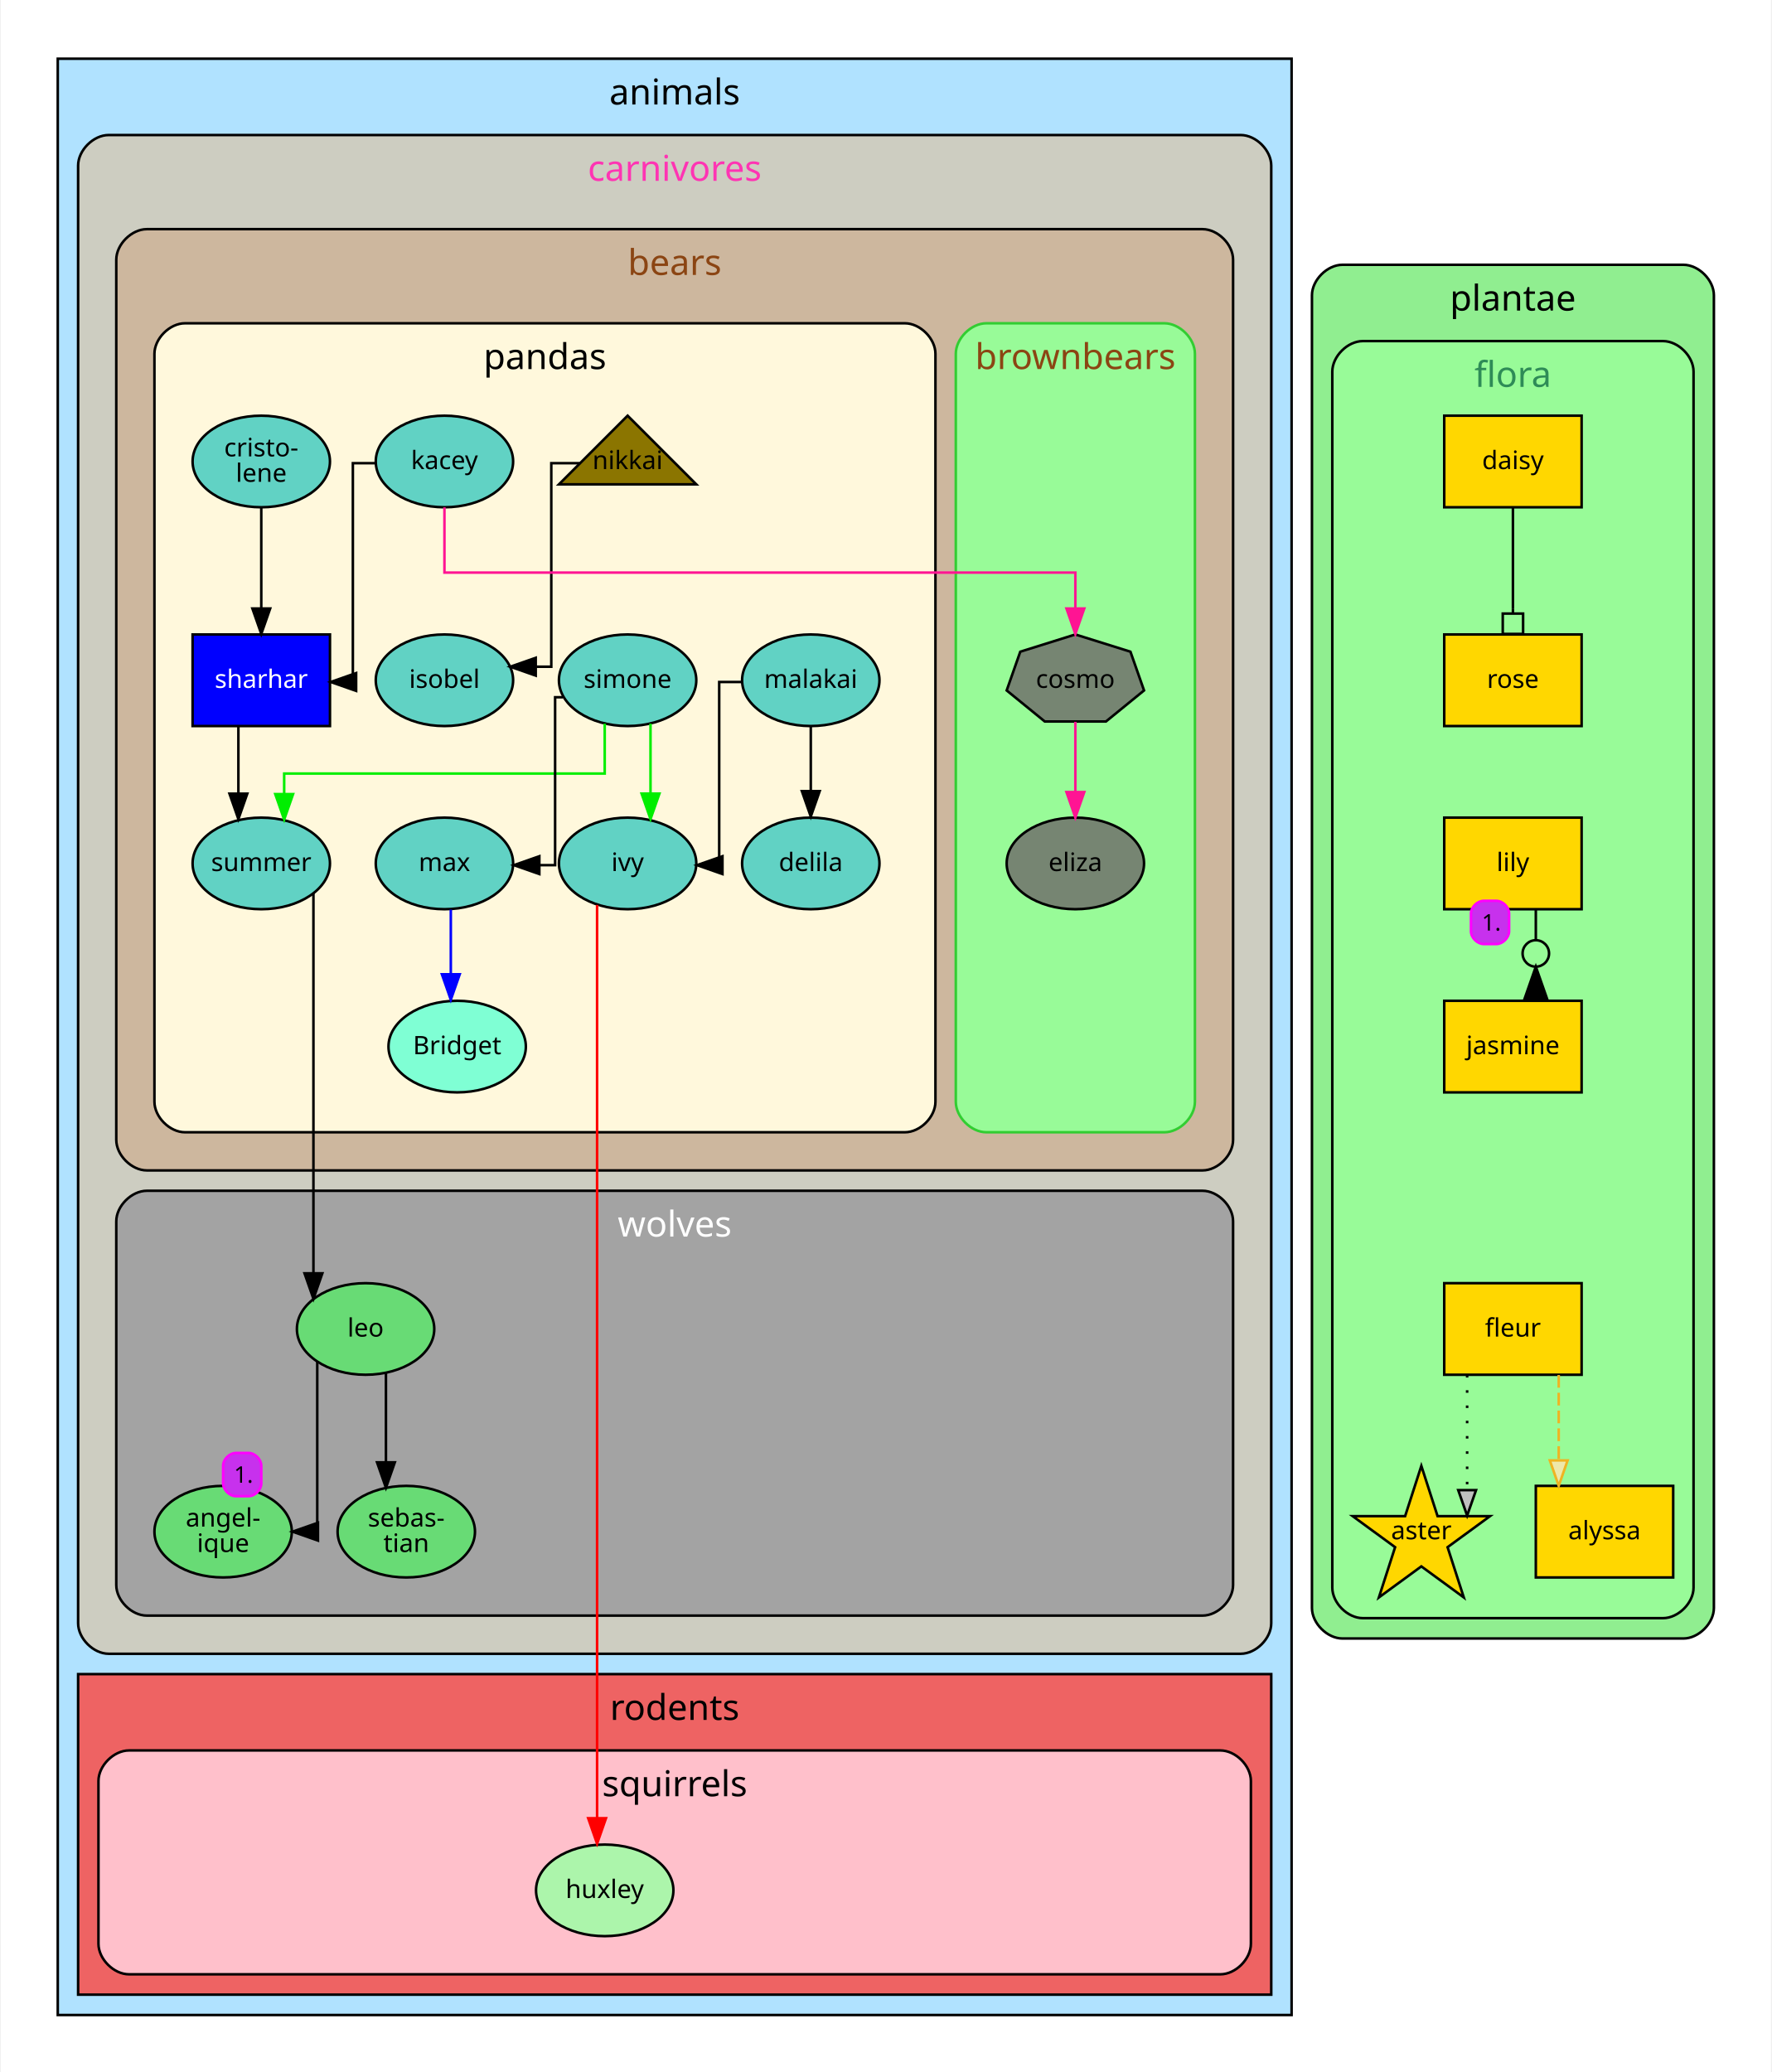
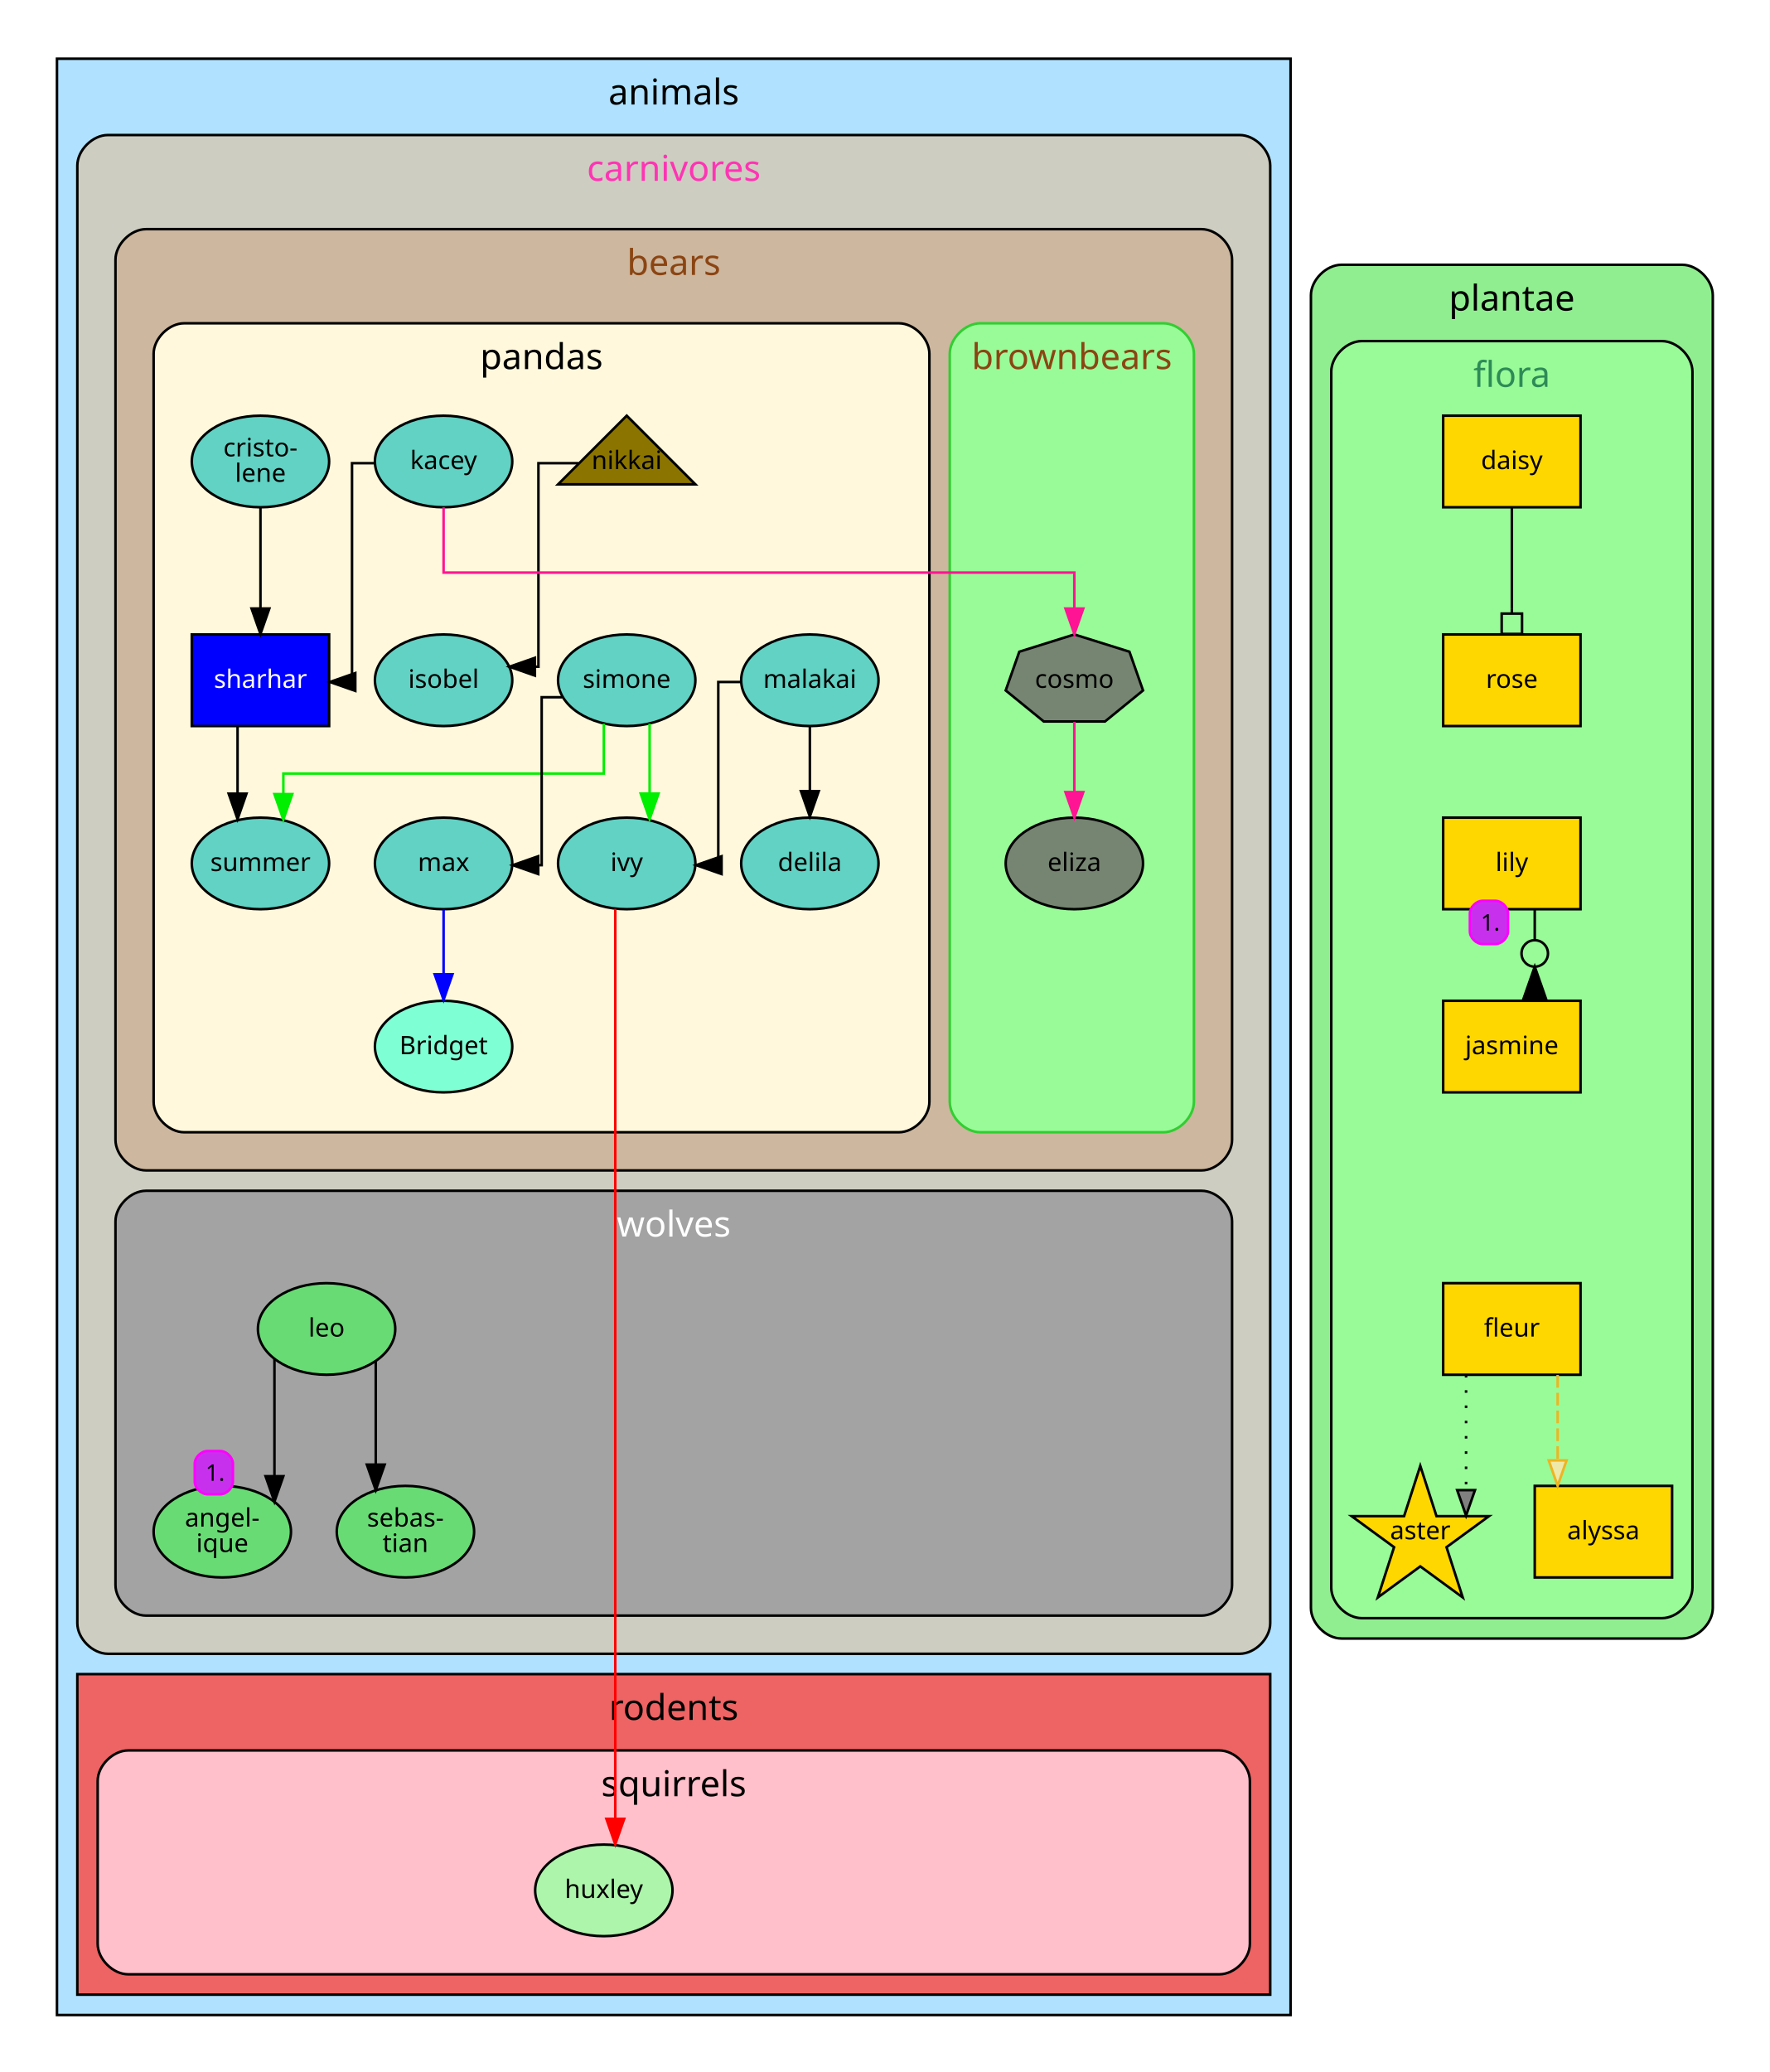
- <svg xmlns="http://www.w3.org/2000/svg" xmlns:xlink="http://www.w3.org/1999/xlink" width="696pt" height="814pt" viewBox="0.00 0.00 695.80 814.48">
-   <g id="graph0" class="graph" transform="scale(1 1) rotate(0) translate(14.4 800.0785)">
-     <polygon fill="#ffffff" stroke="transparent" points="-14.4,14.4 -14.4,-800.078 681.4,-800.078 681.4,14.4 -14.4,14.4" />
+ <svg xmlns="http://www.w3.org/2000/svg" xmlns:xlink="http://www.w3.org/1999/xlink" width="695.8pt" height="814.48pt" viewBox="0.00 0.00 695.8 814.48">
+   <g id="graph0" class="graph" transform="scale(1 1) rotate(0) translate(14.4 800.08)">
+     <polygon fill="white" stroke="transparent" points="-14.4,14.4 -14.4,-800.08 681.4,-800.08 681.4,14.4 -14.4,14.4" />
    <g id="clust1" class="cluster">
-       <polygon fill="#b0e2ff" stroke="#000000" points="8,-777 8,-8 493,-8 493,-777 8,-777" />
-       <text text-anchor="middle" x="250.5" y="-759" font-family="sans-serif" font-size="14.00" fill="#000000">animals</text>
+       <polygon fill="#b0e2ff" stroke="black" points="8,-777 8,-8 493,-8 493,-777 8,-777" />
+       <text text-anchor="middle" x="250.5" y="-759" font-family="sans-serif" font-size="14.00">animals</text>
    </g>
    <g id="clust2" class="cluster">
-       <path fill="#cdcdc1" stroke="#000000" d="M 28,-150 l 445,0 c 6 0 12 -6 12 -12 l 0,-573 c 0 -6 -6 -12 -12 -12 l -445,0 c -6 0 -12 6 -12 12 l 0,573 c 0 6 6 12 12 12" />
+       <path fill="#cdcdc1" stroke="black" d="M 28.0,-150 l 445.0,0 c 6.0 0 12.0 -6.0 12.0 -12.0 l 0,-573.0 c 0 -6.0 -6.0 -12.0 -12.0 -12.0 l -445.0,0 c -6.0 0 -12.0 6.0 -12.0 12.0 l 0,573.0 c 0 6.0 6.0 12.0 12.0 12.0" />
      <text text-anchor="middle" x="250.5" y="-729" font-family="sans-serif" font-size="14.00" fill="#ff34b3">carnivores</text>
    </g>
    <g id="clust3" class="cluster">
-       <path fill="#cdb79e" stroke="#000000" d="M 43,-340 l 415,0 c 6 0 12 -6 12 -12 l 0,-346 c 0 -6 -6 -12 -12 -12 l -415,0 c -6 0 -12 6 -12 12 l 0,346 c 0 6 6 12 12 12" />
+       <path fill="#cdb79e" stroke="black" d="M 43.0,-340 l 415.0,0 c 6.0 0 12.0 -6.0 12.0 -12.0 l 0,-346.0 c 0 -6.0 -6.0 -12.0 -12.0 -12.0 l -415.0,0 c -6.0 0 -12.0 6.0 -12.0 12.0 l 0,346.0 c 0 6.0 6.0 12.0 12.0 12.0" />
      <text text-anchor="middle" x="250.5" y="-692" font-family="sans-serif" font-size="14.00" fill="#8b4513">bears</text>
    </g>
    <g id="clust4" class="cluster">
-       <path fill="#fff8dc" stroke="#000000" d="M 58,-355 l 283,0 c 6 0 12 -6 12 -12 l 0,-294 c 0 -6 -6 -12 -12 -12 l -283,0 c -6 0 -12 6 -12 12 l 0,294 c 0 6 6 12 12 12" />
-       <text text-anchor="middle" x="199.5" y="-655" font-family="sans-serif" font-size="14.00" fill="#000000">pandas</text>
+       <path fill="#fff8dc" stroke="black" d="M 58.0,-355 l 281.0,0 c 6.0 0 12.0 -6.0 12.0 -12.0 l 0,-294.0 c 0 -6.0 -6.0 -12.0 -12.0 -12.0 l -281.0,0 c -6.0 0 -12.0 6.0 -12.0 12.0 l 0,294.0 c 0 6.0 6.0 12.0 12.0 12.0" />
+       <text text-anchor="middle" x="198.5" y="-655" font-family="sans-serif" font-size="14.00">pandas</text>
    </g>
    <g id="clust5" class="cluster">
-       <path fill="#98fb98" stroke="#32cd32" d="M 373,-355 l 70,0 c 6 0 12 -6 12 -12 l 0,-294 c 0 -6 -6 -12 -12 -12 l -70,0 c -6 0 -12 6 -12 12 l 0,294 c 0 6 6 12 12 12" />
-       <text text-anchor="middle" x="408" y="-655" font-family="sans-serif" font-size="14.00" fill="#8b4513">brownbears</text>
+       <path fill="palegreen" stroke="limegreen" d="M 371.0,-355 l 72.0,0 c 6.0 0 12.0 -6.0 12.0 -12.0 l 0,-294.0 c 0 -6.0 -6.0 -12.0 -12.0 -12.0 l -72.0,0 c -6.0 0 -12.0 6.0 -12.0 12.0 l 0,294.0 c 0 6.0 6.0 12.0 12.0 12.0" />
+       <text text-anchor="middle" x="407" y="-655" font-family="sans-serif" font-size="14.00" fill="#8b4513">brownbears</text>
    </g>
    <g id="clust6" class="cluster">
-       <path fill="#a3a3a3" stroke="#000000" d="M 43,-165 l 415,0 c 6 0 12 -6 12 -12 l 0,-143 c 0 -6 -6 -12 -12 -12 l -415,0 c -6 0 -12 6 -12 12 l 0,143 c 0 6 6 12 12 12" />
-       <text text-anchor="middle" x="250.5" y="-314" font-family="sans-serif" font-size="14.00" fill="#ffffff">wolves</text>
+       <path fill="#a3a3a3" stroke="black" d="M 43.0,-165 l 415.0,0 c 6.0 0 12.0 -6.0 12.0 -12.0 l 0,-143.0 c 0 -6.0 -6.0 -12.0 -12.0 -12.0 l -415.0,0 c -6.0 0 -12.0 6.0 -12.0 12.0 l 0,143.0 c 0 6.0 6.0 12.0 12.0 12.0" />
+       <text text-anchor="middle" x="250.5" y="-314" font-family="sans-serif" font-size="14.00" fill="white">wolves</text>
    </g>
    <g id="clust7" class="cluster">
-       <polygon fill="#ee6363" stroke="#000000" points="16,-142 16,-16 485,-16 485,-142 16,-142" />
-       <text text-anchor="middle" x="250.5" y="-124" font-family="sans-serif" font-size="14.00" fill="#000000">rodents</text>
+       <polygon fill="#ee6363" stroke="black" points="16,-142 16,-16 485,-16 485,-142 16,-142" />
+       <text text-anchor="middle" x="250.5" y="-124" font-family="sans-serif" font-size="14.00">rodents</text>
    </g>
    <g id="clust8" class="cluster">
-       <path fill="#ffc0cb" stroke="#000000" d="M 36,-24 l 429,0 c 6 0 12 -6 12 -12 l 0,-64 c 0 -6 -6 -12 -12 -12 l -429,0 c -6 0 -12 6 -12 12 l 0,64 c 0 6 6 12 12 12" />
-       <text text-anchor="middle" x="250.5" y="-94" font-family="sans-serif" font-size="14.00" fill="#000000">squirrels</text>
+       <path fill="pink" stroke="black" d="M 36.0,-24 l 429.0,0 c 6.0 0 12.0 -6.0 12.0 -12.0 l 0,-64.0 c 0 -6.0 -6.0 -12.0 -12.0 -12.0 l -429.0,0 c -6.0 0 -12.0 6.0 -12.0 12.0 l 0,64.0 c 0 6.0 6.0 12.0 12.0 12.0" />
+       <text text-anchor="middle" x="250.5" y="-94" font-family="sans-serif" font-size="14.00">squirrels</text>
    </g>
    <g id="clust9" class="cluster">
-       <path fill="#90ee90" stroke="#000000" d="M 513,-156 l 134,0 c 6 0 12 -6 12 -12 l 0,-516 c 0 -6 -6 -12 -12 -12 l -134,0 c -6 0 -12 6 -12 12 l 0,516 c 0 6 6 12 12 12" />
-       <text text-anchor="middle" x="580" y="-678" font-family="sans-serif" font-size="14.00" fill="#000000">plantae</text>
+       <path fill="#90ee90" stroke="black" d="M 513.0,-156 l 134.0,0 c 6.0 0 12.0 -6.0 12.0 -12.0 l 0,-516.0 c 0 -6.0 -6.0 -12.0 -12.0 -12.0 l -134.0,0 c -6.0 0 -12.0 6.0 -12.0 12.0 l 0,516.0 c 0 6.0 6.0 12.0 12.0 12.0" />
+       <text text-anchor="middle" x="580" y="-678" font-family="sans-serif" font-size="14.00">plantae</text>
    </g>
    <g id="clust10" class="cluster">
-       <path fill="#98fb98" stroke="#000000" d="M 521,-164 l 118,0 c 6 0 12 -6 12 -12 l 0,-478 c 0 -6 -6 -12 -12 -12 l -118,0 c -6 0 -12 6 -12 12 l 0,478 c 0 6 6 12 12 12" />
-       <text text-anchor="middle" x="580" y="-648" font-family="sans-serif" font-size="14.00" fill="#2e8b57">flora</text>
+       <path fill="palegreen" stroke="black" d="M 521.0,-164 l 118.0,0 c 6.0 0 12.0 -6.0 12.0 -12.0 l 0,-478.0 c 0 -6.0 -6.0 -12.0 -12.0 -12.0 l -118.0,0 c -6.0 0 -12.0 6.0 -12.0 12.0 l 0,478.0 c 0 6.0 6.0 12.0 12.0 12.0" />
+       <text text-anchor="middle" x="580" y="-648" font-family="sans-serif" font-size="14.00" fill="seagreen">flora</text>
    </g>
    <g id="node1" class="node">
      <g id="a_node1">
        <a xlink:title=": " target="_blank">
-           <ellipse fill="#68db75" stroke="#000000" cx="145" cy="-198" rx="27" ry="18" />
-           <text text-anchor="middle" x="145" y="-200" font-family="sans-serif" font-size="10.00" fill="#000000">sebas-</text>
-           <text text-anchor="middle" x="145" y="-190" font-family="sans-serif" font-size="10.00" fill="#000000">tian</text>
+           <ellipse fill="#68db75" stroke="black" cx="145" cy="-198" rx="27" ry="18" />
+           <text text-anchor="middle" x="145" y="-200" font-family="sans-serif" font-size="10.00">sebas-</text>
+           <text text-anchor="middle" x="145" y="-190" font-family="sans-serif" font-size="10.00">tian</text>
        </a>
      </g>
    </g>
    <g id="node12" class="node">
      <g id="a_node12">
        <a xlink:title=": " target="_blank">
-           <ellipse fill="#acf5ab" stroke="#000000" cx="223" cy="-57" rx="27" ry="18" />
-           <text text-anchor="middle" x="223" y="-54" font-family="sans-serif" font-size="10.00" fill="#000000">huxley</text>
+           <ellipse fill="#acf5ab" stroke="black" cx="223" cy="-57" rx="27" ry="18" />
+           <text text-anchor="middle" x="223" y="-54" font-family="sans-serif" font-size="10.00">huxley</text>
        </a>
      </g>
    </g>
    <g id="node2" class="node">
      <g id="a_node2">
        <a xlink:title=": " target="_blank">
-           <ellipse fill="#61d2c4" stroke="#000000" cx="88" cy="-618.678" rx="27" ry="18" />
-           <text text-anchor="middle" x="88" y="-620.678" font-family="sans-serif" font-size="10.00" fill="#000000">cristo-</text>
-           <text text-anchor="middle" x="88" y="-610.678" font-family="sans-serif" font-size="10.00" fill="#000000">lene</text>
+           <ellipse fill="#61d2c4" stroke="black" cx="88" cy="-618.68" rx="27" ry="18" />
+           <text text-anchor="middle" x="88" y="-620.68" font-family="sans-serif" font-size="10.00">cristo-</text>
+           <text text-anchor="middle" x="88" y="-610.68" font-family="sans-serif" font-size="10.00">lene</text>
        </a>
      </g>
    </g>
    <g id="node6" class="node">
      <g id="a_node6">
        <a xlink:title=": " target="_blank">
-           <polygon fill="#0000ff" stroke="#000000" points="115,-550.678 61,-550.678 61,-514.678 115,-514.678 115,-550.678" />
-           <text text-anchor="middle" x="88" y="-529.678" font-family="sans-serif" font-size="10.00" fill="#ffffff">sharhar</text>
+           <polygon fill="blue" stroke="black" points="115,-550.68 61,-550.68 61,-514.68 115,-514.68 115,-550.68" />
+           <text text-anchor="middle" x="88" y="-529.68" font-family="sans-serif" font-size="10.00" fill="white">sharhar</text>
        </a>
      </g>
    </g>
    <g id="edge2" class="edge">
-       <path fill="none" stroke="#000000" d="M88,-600.44C88,-600.44 88,-560.891 88,-560.891" />
-       <polygon fill="#000000" stroke="#000000" points="91.5,-560.891 88,-550.891 84.5,-560.891 91.5,-560.891" />
+       <path fill="none" stroke="black" d="M88,-600.44C88,-600.44 88,-560.89 88,-560.89" />
+       <polygon fill="black" stroke="black" points="91.5,-560.89 88,-550.89 84.5,-560.89 91.5,-560.89" />
    </g>
    <g id="node3" class="node">
      <g id="a_node3">
        <a xlink:title=": " target="_blank">
-           <ellipse fill="#68db75" stroke="#000000" cx="129" cy="-277.678" rx="27" ry="18" />
-           <text text-anchor="middle" x="129" y="-274.678" font-family="sans-serif" font-size="10.00" fill="#000000">leo</text>
-         </a>
-       </g>
-     </g>
-     <g id="edge3" class="edge">
-       <path fill="none" stroke="#000000" d="M137,-260.389C137,-260.389 137,-225.255 137,-225.255" />
-       <polygon fill="#000000" stroke="#000000" points="140.5,-225.255 137,-215.255 133.5,-225.255 140.5,-225.255" />
+           <ellipse fill="#68db75" stroke="black" cx="114" cy="-277.68" rx="27" ry="18" />
+           <text text-anchor="middle" x="114" y="-274.68" font-family="sans-serif" font-size="10.00">leo</text>
+         </a>
+       </g>
+     </g>
+     <g id="edge4" class="edge">
+       <path fill="none" stroke="black" d="M133.33,-264.88C133.33,-264.88 133.33,-224.36 133.33,-224.36" />
+       <polygon fill="black" stroke="black" points="136.83,-224.36 133.33,-214.36 129.83,-224.36 136.83,-224.36" />
    </g>
    <g id="node25" class="node">
      <g id="a_node25">
        <a xlink:title=": " target="_blank">
-           <ellipse fill="#68db75" stroke="#000000" cx="73" cy="-198" rx="27" ry="18" />
-           <text text-anchor="middle" x="73" y="-200" font-family="sans-serif" font-size="10.00" fill="#000000">angel-</text>
-           <text text-anchor="middle" x="73" y="-190" font-family="sans-serif" font-size="10.00" fill="#000000">ique</text>
-         </a>
-       </g>
-     </g>
-     <g id="edge4" class="edge">
-       <path fill="none" stroke="#000000" d="M110,-264.877C110,-242.353 110,-198 110,-198 110,-198 109.028,-198 109.028,-198" />
-       <polygon fill="#000000" stroke="#000000" points="110.279,-194.5 100.279,-198 110.279,-201.5 110.279,-194.5" />
+           <ellipse fill="#68db75" stroke="black" cx="73" cy="-198" rx="27" ry="18" />
+           <text text-anchor="middle" x="73" y="-200" font-family="sans-serif" font-size="10.00">angel-</text>
+           <text text-anchor="middle" x="73" y="-190" font-family="sans-serif" font-size="10.00">ique</text>
+         </a>
+       </g>
+     </g>
+     <g id="edge3" class="edge">
+       <path fill="none" stroke="black" d="M93.5,-265.92C93.5,-265.92 93.5,-219.81 93.5,-219.81" />
+       <polygon fill="black" stroke="black" points="97,-219.81 93.5,-209.81 90,-219.81 97,-219.81" />
    </g>
    <g id="node4" class="node">
      <g id="a_node4">
        <a xlink:title=": " target="_blank">
-           <ellipse fill="#61d2c4" stroke="#000000" cx="304" cy="-460.678" rx="27" ry="18" />
-           <text text-anchor="middle" x="304" y="-457.678" font-family="sans-serif" font-size="10.00" fill="#000000">delila</text>
+           <ellipse fill="#61d2c4" stroke="black" cx="304" cy="-460.68" rx="27" ry="18" />
+           <text text-anchor="middle" x="304" y="-457.68" font-family="sans-serif" font-size="10.00">delila</text>
        </a>
      </g>
    </g>
    <g id="node5" class="node">
      <g id="a_node5">
        <a xlink:title=": " target="_blank">
-           <polygon fill="#ffd700" stroke="#000000" points="607,-550.678 553,-550.678 553,-514.678 607,-514.678 607,-550.678" />
-           <text text-anchor="middle" x="580" y="-529.678" font-family="sans-serif" font-size="10.00" fill="#000000">rose</text>
+           <polygon fill="gold" stroke="black" points="607,-550.68 553,-550.68 553,-514.68 607,-514.68 607,-550.68" />
+           <text text-anchor="middle" x="580" y="-529.68" font-family="sans-serif" font-size="10.00">rose</text>
        </a>
      </g>
    </g>
    <g id="node21" class="node">
      <g id="a_node21">
        <a xlink:title=": " target="_blank">
-           <polygon fill="#ffd700" stroke="#000000" points="607,-478.678 553,-478.678 553,-442.678 607,-442.678 607,-478.678" />
-           <text text-anchor="middle" x="580" y="-457.678" font-family="sans-serif" font-size="10.00" fill="#000000">lily</text>
+           <polygon fill="gold" stroke="black" points="607,-478.68 553,-478.68 553,-442.68 607,-442.68 607,-478.68" />
+           <text text-anchor="middle" x="580" y="-457.68" font-family="sans-serif" font-size="10.00">lily</text>
        </a>
      </g>
    </g>
    <g id="node16" class="node">
      <g id="a_node16">
        <a xlink:title=": " target="_blank">
-           <ellipse fill="#61d2c4" stroke="#000000" cx="88" cy="-460.678" rx="27" ry="18" />
-           <text text-anchor="middle" x="88" y="-457.678" font-family="sans-serif" font-size="10.00" fill="#000000">summer</text>
+           <ellipse fill="#61d2c4" stroke="black" cx="88" cy="-460.68" rx="27" ry="18" />
+           <text text-anchor="middle" x="88" y="-457.68" font-family="sans-serif" font-size="10.00">summer</text>
        </a>
      </g>
    </g>
    <g id="edge6" class="edge">
-       <path fill="none" stroke="#000000" d="M79,-514.51C79,-514.51 79,-488.096 79,-488.096" />
-       <polygon fill="#000000" stroke="#000000" points="82.5,-488.096 79,-478.096 75.5,-488.096 82.5,-488.096" />
+       <path fill="none" stroke="black" d="M79,-514.51C79,-514.51 79,-488.1 79,-488.1" />
+       <polygon fill="black" stroke="black" points="82.5,-488.1 79,-478.1 75.5,-488.1 82.5,-488.1" />
    </g>
    <g id="node7" class="node">
      <g id="a_node7">
        <a xlink:title=": " target="_blank">
-           <polygon fill="#ffd700" stroke="#000000" points="607,-636.678 553,-636.678 553,-600.678 607,-600.678 607,-636.678" />
-           <text text-anchor="middle" x="580" y="-615.678" font-family="sans-serif" font-size="10.00" fill="#000000">daisy</text>
+           <polygon fill="gold" stroke="black" points="607,-636.68 553,-636.68 553,-600.68 607,-600.68 607,-636.68" />
+           <text text-anchor="middle" x="580" y="-615.68" font-family="sans-serif" font-size="10.00">daisy</text>
        </a>
      </g>
    </g>
    <g id="edge7" class="edge">
-       <path fill="none" stroke="#000000" d="M580,-600.44C580,-600.44 580,-560.891 580,-560.891" />
-       <polygon fill="none" stroke="#000000" points="576,-550.891 584,-550.891 584,-558.891 576,-558.891 576,-550.891" />
-       <polyline fill="none" stroke="#000000" points="580,-558.891 580,-560.891 " />
+       <path fill="none" stroke="black" d="M580,-600.44C580,-600.44 580,-560.89 580,-560.89" />
+       <polygon fill="none" stroke="black" points="576,-550.89 584,-550.89 584,-558.89 576,-558.89 576,-550.89" />
+       <polyline fill="none" stroke="black" points="580,-558.89 580,-560.89 " />
    </g>
    <g id="node8" class="node">
      <g id="a_node8">
        <a xlink:title=": " target="_blank">
-           <polygon fill="#ffd700" stroke="#000000" points="643,-216 589,-216 589,-180 643,-180 643,-216" />
-           <text text-anchor="middle" x="616" y="-195" font-family="sans-serif" font-size="10.00" fill="#000000">alyssa</text>
+           <polygon fill="gold" stroke="black" points="643,-216 589,-216 589,-180 643,-180 643,-216" />
+           <text text-anchor="middle" x="616" y="-195" font-family="sans-serif" font-size="10.00">alyssa</text>
        </a>
      </g>
    </g>
    <g id="node9" class="node">
      <g id="a_node9">
        <a xlink:title=": " target="_blank">
-           <polygon fill="#ffd700" stroke="#000000" points="607,-406.678 553,-406.678 553,-370.678 607,-370.678 607,-406.678" />
-           <text text-anchor="middle" x="580" y="-385.678" font-family="sans-serif" font-size="10.00" fill="#000000">jasmine</text>
+           <polygon fill="gold" stroke="black" points="607,-406.68 553,-406.68 553,-370.68 607,-370.68 607,-406.68" />
+           <text text-anchor="middle" x="580" y="-385.68" font-family="sans-serif" font-size="10.00">jasmine</text>
        </a>
      </g>
    </g>
    <g id="node22" class="node">
      <g id="a_node22">
        <a xlink:title=": " target="_blank">
-           <polygon fill="#ffd700" stroke="#000000" points="607,-295.678 553,-295.678 553,-259.678 607,-259.678 607,-295.678" />
-           <text text-anchor="middle" x="580" y="-274.678" font-family="sans-serif" font-size="10.00" fill="#000000">fleur</text>
+           <polygon fill="gold" stroke="black" points="607,-295.68 553,-295.68 553,-259.68 607,-259.68 607,-295.68" />
+           <text text-anchor="middle" x="580" y="-274.68" font-family="sans-serif" font-size="10.00">fleur</text>
        </a>
      </g>
    </g>
    <g id="node10" class="node">
      <g id="a_node10">
        <a xlink:href="https://www.mpaa.org/the-credits/" xlink:title=": " target="_blank">
-           <ellipse fill="#61d2c4" stroke="#000000" cx="232" cy="-532.678" rx="27" ry="18" />
-           <text text-anchor="middle" x="232" y="-529.678" font-family="sans-serif" font-size="10.00" fill="#000000">simone</text>
+           <ellipse fill="#61d2c4" stroke="black" cx="232" cy="-532.68" rx="27" ry="18" />
+           <text text-anchor="middle" x="232" y="-529.68" font-family="sans-serif" font-size="10.00">simone</text>
        </a>
      </g>
    </g>
    <g id="edge9" class="edge">
-       <path fill="none" stroke="#00ee00" d="M223,-515.628C223,-506.049 223,-496 223,-496 223,-496 97,-496 97,-496 97,-496 97,-487.925 97,-487.925" />
-       <polygon fill="#00ee00" stroke="#00ee00" points="100.5,-487.925 97,-477.925 93.5,-487.925 100.5,-487.925" />
+       <path fill="none" stroke="#00ee00" d="M223,-515.63C223,-506.05 223,-496 223,-496 223,-496 97,-496 97,-496 97,-496 97,-487.93 97,-487.93" />
+       <polygon fill="#00ee00" stroke="#00ee00" points="100.5,-487.93 97,-477.93 93.5,-487.93 100.5,-487.93" />
    </g>
    <g id="node19" class="node">
      <g id="a_node19">
        <a xlink:title=": " target="_blank">
-           <ellipse fill="#61d2c4" stroke="#000000" cx="160" cy="-460.678" rx="27" ry="18" />
-           <text text-anchor="middle" x="160" y="-457.678" font-family="sans-serif" font-size="10.00" fill="#000000">max</text>
-         </a>
-       </g>
-     </g>
-     <g id="edge10" class="edge">
-       <path fill="none" stroke="#000000" d="M206.55,-526C204.676,-526 203.5,-526 203.5,-526 203.5,-526 203.5,-460 203.5,-460 203.5,-460 197.302,-460 197.302,-460" />
-       <polygon fill="#000000" stroke="#000000" points="197.302,-456.5 187.302,-460 197.302,-463.5 197.302,-456.5" />
+           <ellipse fill="#61d2c4" stroke="black" cx="160" cy="-460.68" rx="27" ry="18" />
+           <text text-anchor="middle" x="160" y="-457.68" font-family="sans-serif" font-size="10.00">max</text>
+         </a>
+       </g>
+     </g>
+     <g id="edge11" class="edge">
+       <path fill="none" stroke="black" d="M206.66,-526C202,-526 198.57,-526 198.57,-526 198.57,-526 198.57,-460 198.57,-460 198.57,-460 197.21,-460 197.21,-460" />
+       <polygon fill="black" stroke="black" points="197.21,-456.5 187.21,-460 197.21,-463.5 197.21,-456.5" />
    </g>
    <g id="node24" class="node">
      <g id="a_node24">
        <a xlink:title=": " target="_blank">
-           <ellipse fill="#61d2c4" stroke="#000000" cx="232" cy="-460.678" rx="27" ry="18" />
-           <text text-anchor="middle" x="232" y="-457.678" font-family="sans-serif" font-size="10.00" fill="#000000">ivy</text>
-         </a>
-       </g>
-     </g>
-     <g id="edge11" class="edge">
-       <path fill="none" stroke="#00ee00" d="M241,-515.615C241,-515.615 241,-488.119 241,-488.119" />
-       <polygon fill="#00ee00" stroke="#00ee00" points="244.5,-488.119 241,-478.119 237.5,-488.119 244.5,-488.119" />
+           <ellipse fill="#61d2c4" stroke="black" cx="232" cy="-460.68" rx="27" ry="18" />
+           <text text-anchor="middle" x="232" y="-457.68" font-family="sans-serif" font-size="10.00">ivy</text>
+         </a>
+       </g>
+     </g>
+     <g id="edge10" class="edge">
+       <path fill="none" stroke="#00ee00" d="M241,-515.62C241,-515.62 241,-488.12 241,-488.12" />
+       <polygon fill="#00ee00" stroke="#00ee00" points="244.5,-488.12 241,-478.12 237.5,-488.12 244.5,-488.12" />
    </g>
    <g id="node11" class="node">
      <g id="a_node11">
        <a xlink:title=": " target="_blank">
-           <polygon fill="#768572" stroke="#000000" points="435,-528.673 429.652,-543.901 408,-550.678 386.348,-543.901 381,-528.673 395.984,-516.461 420.016,-516.461 435,-528.673" />
-           <text text-anchor="middle" x="408" y="-529.678" font-family="sans-serif" font-size="10.00" fill="#000000">cosmo</text>
+           <polygon fill="#768572" stroke="black" points="435,-528.67 429.65,-543.9 408,-550.68 386.35,-543.9 381,-528.67 395.98,-516.46 420.02,-516.46 435,-528.67" />
+           <text text-anchor="middle" x="408" y="-529.68" font-family="sans-serif" font-size="10.00">cosmo</text>
        </a>
      </g>
    </g>
    <g id="node20" class="node">
      <g id="a_node20">
        <a xlink:title=": " target="_blank">
-           <ellipse fill="#768572" stroke="#000000" cx="408" cy="-460.678" rx="27" ry="18" />
-           <text text-anchor="middle" x="408" y="-457.678" font-family="sans-serif" font-size="10.00" fill="#000000">eliza</text>
-         </a>
-       </g>
-     </g>
-     <g id="edge13" class="edge">
-       <path fill="none" stroke="#ff1493" d="M408,-516.341C408,-516.341 408,-488.721 408,-488.721" />
-       <polygon fill="#ff1493" stroke="#ff1493" points="411.5,-488.721 408,-478.721 404.5,-488.721 411.5,-488.721" />
+           <ellipse fill="#768572" stroke="black" cx="408" cy="-460.68" rx="27" ry="18" />
+           <text text-anchor="middle" x="408" y="-457.68" font-family="sans-serif" font-size="10.00">eliza</text>
+         </a>
+       </g>
+     </g>
+     <g id="edge12" class="edge">
+       <path fill="none" stroke="deeppink" d="M408,-516.34C408,-516.34 408,-488.72 408,-488.72" />
+       <polygon fill="deeppink" stroke="deeppink" points="411.5,-488.72 408,-478.72 404.5,-488.72 411.5,-488.72" />
    </g>
    <g id="node13" class="node">
      <g id="a_node13">
        <a xlink:title=": " target="_blank">
-           <polygon fill="#8b7500" stroke="#000000" points="232,-636.678 205,-609.678 259,-609.678 232,-636.678" />
-           <text text-anchor="middle" x="232" y="-615.678" font-family="sans-serif" font-size="10.00" fill="#000000">nikkai</text>
+           <polygon fill="#8b7500" stroke="black" points="232,-636.68 205,-609.68 259,-609.68 232,-636.68" />
+           <text text-anchor="middle" x="232" y="-615.68" font-family="sans-serif" font-size="10.00">nikkai</text>
        </a>
      </g>
    </g>
    <g id="node15" class="node">
      <g id="a_node15">
        <a xlink:title=": " target="_blank">
-           <ellipse fill="#61d2c4" stroke="#000000" cx="160" cy="-532.678" rx="27" ry="18" />
-           <text text-anchor="middle" x="160" y="-529.678" font-family="sans-serif" font-size="10.00" fill="#000000">isobel</text>
+           <ellipse fill="#61d2c4" stroke="black" cx="160" cy="-532.68" rx="27" ry="18" />
+           <text text-anchor="middle" x="160" y="-529.68" font-family="sans-serif" font-size="10.00">isobel</text>
        </a>
      </g>
    </g>
    <g id="edge15" class="edge">
-       <path fill="none" stroke="#000000" d="M213.171,-618C207.143,-618 202,-618 202,-618 202,-618 202,-538 202,-538 202,-538 195.882,-538 195.882,-538" />
-       <polygon fill="#000000" stroke="#000000" points="195.882,-534.5 185.882,-538 195.882,-541.5 195.882,-534.5" />
+       <path fill="none" stroke="black" d="M213.02,-618C204.91,-618 197.29,-618 197.29,-618 197.29,-618 197.29,-538 197.29,-538 197.29,-538 195.9,-538 195.9,-538" />
+       <polygon fill="black" stroke="black" points="195.9,-534.5 185.9,-538 195.9,-541.5 195.9,-534.5" />
    </g>
    <g id="node14" class="node">
      <g id="a_node14">
        <a xlink:title=": " target="_blank">
-           <ellipse fill="#61d2c4" stroke="#000000" cx="160" cy="-618.678" rx="27" ry="18" />
-           <text text-anchor="middle" x="160" y="-615.678" font-family="sans-serif" font-size="10.00" fill="#000000">kacey</text>
-         </a>
-       </g>
+           <ellipse fill="#61d2c4" stroke="black" cx="160" cy="-618.68" rx="27" ry="18" />
+           <text text-anchor="middle" x="160" y="-615.68" font-family="sans-serif" font-size="10.00">kacey</text>
+         </a>
+       </g>
+     </g>
+     <g id="edge17" class="edge">
+       <path fill="none" stroke="black" d="M132.71,-618C127.69,-618 124,-618 124,-618 124,-618 124,-532 124,-532 124,-532 123.13,-532 123.13,-532" />
+       <polygon fill="black" stroke="black" points="125.29,-528.5 115.29,-532 125.29,-535.5 125.29,-528.5" />
    </g>
    <g id="edge16" class="edge">
-       <path fill="none" stroke="#000000" d="M132.715,-618C127.694,-618 124,-618 124,-618 124,-618 124,-532 124,-532 124,-532 123.129,-532 123.129,-532" />
-       <polygon fill="#000000" stroke="#000000" points="125.285,-528.5 115.285,-532 125.285,-535.5 125.285,-528.5" />
-     </g>
-     <g id="edge17" class="edge">
-       <path fill="none" stroke="#ff1493" d="M160,-600.661C160,-588.629 160,-575 160,-575 160,-575 408,-575 408,-575 408,-575 408,-560.872 408,-560.872" />
-       <polygon fill="#ff1493" stroke="#ff1493" points="411.5,-560.872 408,-550.872 404.5,-560.872 411.5,-560.872" />
-     </g>
-     <g id="edge19" class="edge">
-       <path fill="none" stroke="#000000" d="M108.5,-448.953C108.5,-448.953 108.5,-299.544 108.5,-299.544" />
-       <polygon fill="#000000" stroke="#000000" points="112,-299.543 108.5,-289.544 105,-299.544 112,-299.543" />
+       <path fill="none" stroke="deeppink" d="M160,-600.66C160,-588.63 160,-575 160,-575 160,-575 408,-575 408,-575 408,-575 408,-560.87 408,-560.87" />
+       <polygon fill="deeppink" stroke="deeppink" points="411.5,-560.87 408,-550.87 404.5,-560.87 411.5,-560.87" />
    </g>
    <g id="node17" class="node">
      <g id="a_node17">
        <a xlink:title=": " target="_blank">
-           <polygon fill="#ffd700" stroke="#000000" points="571,-204.104 550.374,-204.104 544,-223.858 537.626,-204.104 517,-204.104 533.687,-191.896 527.313,-172.142 544,-184.35 560.687,-172.142 554.313,-191.896 571,-204.104" />
-           <text text-anchor="middle" x="544" y="-195" font-family="sans-serif" font-size="10.00" fill="#000000">aster</text>
+           <polygon fill="gold" stroke="black" points="571,-204.1 550.37,-204.1 544,-223.86 537.63,-204.1 517,-204.1 533.69,-191.9 527.31,-172.14 544,-184.35 560.69,-172.14 554.31,-191.9 571,-204.1" />
+           <text text-anchor="middle" x="544" y="-195" font-family="sans-serif" font-size="10.00">aster</text>
        </a>
      </g>
    </g>
    <g id="node18" class="node">
      <g id="a_node18">
        <a xlink:title=": " target="_blank">
-           <ellipse fill="#7fffd4" stroke="#000000" cx="165" cy="-388.678" rx="27" ry="18" />
-           <text text-anchor="middle" x="165" y="-385.678" font-family="sans-serif" font-size="10.00" fill="#000000">Bridget</text>
-         </a>
-       </g>
-     </g>
-     <g id="edge24" class="edge">
-       <path fill="none" stroke="#0000ff" d="M162.5,-442.51C162.5,-442.51 162.5,-417.092 162.5,-417.092" />
-       <polygon fill="#0000ff" stroke="#0000ff" points="166,-417.092 162.5,-407.092 159,-417.092 166,-417.092" />
-     </g>
-     <g id="edge26" class="edge">
-       <path fill="none" stroke="#000000" d="M589,-442.51C589,-442.51 589,-430.492 589,-430.492" />
-       <polygon fill="#000000" stroke="#000000" points="593.55,-407.092 589,-420.092 584.45,-407.092 593.55,-407.092" />
-       <ellipse fill="none" stroke="#000000" cx="589" cy="-425.292" rx="5.2" ry="5.2" />
+           <ellipse fill="aquamarine" stroke="black" cx="160" cy="-388.68" rx="27" ry="18" />
+           <text text-anchor="middle" x="160" y="-385.68" font-family="sans-serif" font-size="10.00">Bridget</text>
+         </a>
+       </g>
+     </g>
+     <g id="edge25" class="edge">
+       <path fill="none" stroke="blue" d="M160,-442.51C160,-442.51 160,-417.09 160,-417.09" />
+       <polygon fill="blue" stroke="blue" points="163.5,-417.09 160,-407.09 156.5,-417.09 163.5,-417.09" />
    </g>
    <g id="edge27" class="edge">
-       <path fill="none" stroke="#eeb422" stroke-dasharray="5,2" d="M598,-259.598C598,-259.598 598,-226.009 598,-226.009" />
-       <polygon fill="#eee8aa" stroke="#eeb422" points="601.5,-226.009 598,-216.009 594.5,-226.009 601.5,-226.009" />
+       <path fill="none" stroke="black" d="M589,-442.51C589,-442.51 589,-430.49 589,-430.49" />
+       <polygon fill="black" stroke="black" points="593.55,-407.09 589,-420.09 584.45,-407.09 593.55,-407.09" />
+       <ellipse fill="none" stroke="black" cx="589" cy="-425.29" rx="5.2" ry="5.2" />
+     </g>
+     <g id="edge29" class="edge">
+       <path fill="none" stroke="#eeb422" stroke-dasharray="5,2" d="M598,-259.6C598,-259.6 598,-226.01 598,-226.01" />
+       <polygon fill="palegoldenrod" stroke="#eeb422" points="601.5,-226.01 598,-216.01 594.5,-226.01 601.5,-226.01" />
    </g>
    <g id="edge28" class="edge">
-       <path fill="none" stroke="#000000" stroke-dasharray="1,5" d="M562,-259.598C562,-259.598 562,-214.319 562,-214.319" />
-       <polygon fill="#c0c0c0" stroke="#000000" points="565.5,-214.319 562,-204.319 558.5,-214.319 565.5,-214.319" />
+       <path fill="none" stroke="black" stroke-dasharray="1,5" d="M562,-259.6C562,-259.6 562,-214.32 562,-214.32" />
+       <polygon fill="gray" stroke="black" points="565.5,-214.32 562,-204.32 558.5,-214.32 565.5,-214.32" />
    </g>
    <g id="node23" class="node">
      <g id="a_node23">
        <a xlink:title=": " target="_blank">
-           <ellipse fill="#61d2c4" stroke="#000000" cx="304" cy="-532.678" rx="27" ry="18" />
-           <text text-anchor="middle" x="304" y="-529.678" font-family="sans-serif" font-size="10.00" fill="#000000">malakai</text>
-         </a>
-       </g>
-     </g>
-     <g id="edge29" class="edge">
-       <path fill="none" stroke="#000000" d="M304,-514.51C304,-514.51 304,-489.092 304,-489.092" />
-       <polygon fill="#000000" stroke="#000000" points="307.5,-489.092 304,-479.092 300.5,-489.092 307.5,-489.092" />
+           <ellipse fill="#61d2c4" stroke="black" cx="304" cy="-532.68" rx="27" ry="18" />
+           <text text-anchor="middle" x="304" y="-529.68" font-family="sans-serif" font-size="10.00">malakai</text>
+         </a>
+       </g>
+     </g>
+     <g id="edge31" class="edge">
+       <path fill="none" stroke="black" d="M304,-514.51C304,-514.51 304,-489.09 304,-489.09" />
+       <polygon fill="black" stroke="black" points="307.5,-489.09 304,-479.09 300.5,-489.09 307.5,-489.09" />
    </g>
    <g id="edge30" class="edge">
-       <path fill="none" stroke="#000000" d="M276.715,-532C271.694,-532 268,-532 268,-532 268,-532 268,-460 268,-460 268,-460 267.128,-460 267.128,-460" />
-       <polygon fill="#000000" stroke="#000000" points="269.285,-456.5 259.285,-460 269.285,-463.5 269.285,-456.5" />
-     </g>
-     <g id="edge31" class="edge">
-       <path fill="none" stroke="#ff0000" d="M220,-444.354C220,-444.354 220,-85.351 220,-85.351" />
-       <polygon fill="#ff0000" stroke="#ff0000" points="223.5,-85.351 220,-75.351 216.5,-85.351 223.5,-85.351" />
+       <path fill="none" stroke="black" d="M276.71,-532C271.69,-532 268,-532 268,-532 268,-532 268,-460 268,-460 268,-460 267.13,-460 267.13,-460" />
+       <polygon fill="black" stroke="black" points="269.29,-456.5 259.29,-460 269.29,-463.5 269.29,-456.5" />
+     </g>
+     <g id="edge32" class="edge">
+       <path fill="none" stroke="red" d="M227.5,-442.81C227.5,-442.81 227.5,-85.12 227.5,-85.12" />
+       <polygon fill="red" stroke="red" points="231,-85.12 227.5,-75.12 224,-85.12 231,-85.12" />
    </g>
    <g id="edge33" class="edge">
-       <path fill="none" stroke="transparent" stroke-dasharray="1,5" d="M80.5,-215.438C80.5,-269.392 80.5,-430 80.5,-430 80.5,-430 571,-430 571,-430 571,-430 571,-432.478 571,-432.478" />
-       <polygon fill="transparent" stroke="transparent" points="567.5,-432.478 571,-442.478 574.5,-432.478 567.5,-432.478" />
-       <path fill="#c731ed" stroke="transparent" d="M568.5,-428.978C568.5,-428.978 573.5,-428.978 573.5,-428.978 576,-428.978 578.5,-431.478 578.5,-433.978 578.5,-433.978 578.5,-440.978 578.5,-440.978 578.5,-443.478 576,-445.978 573.5,-445.978 573.5,-445.978 568.5,-445.978 568.5,-445.978 566,-445.978 563.5,-443.478 563.5,-440.978 563.5,-440.978 563.5,-433.978 563.5,-433.978 563.5,-431.478 566,-428.978 568.5,-428.978" />
-       <text text-anchor="start" x="567.747" y="-434.278" font-family="sans-serif" font-size="9.00" fill="#000000">1.</text>
-       <path fill="none" stroke="#ff00ff" d="M568.5,-428.978C568.5,-428.978 573.5,-428.978 573.5,-428.978 576,-428.978 578.5,-431.478 578.5,-433.978 578.5,-433.978 578.5,-440.978 578.5,-440.978 578.5,-443.478 576,-445.978 573.5,-445.978 573.5,-445.978 568.5,-445.978 568.5,-445.978 566,-445.978 563.5,-443.478 563.5,-440.978 563.5,-440.978 563.5,-433.978 563.5,-433.978 563.5,-431.478 566,-428.978 568.5,-428.978" />
-       <path fill="#c731ed" stroke="transparent" d="M78,-211.938C78,-211.938 83,-211.938 83,-211.938 85.5,-211.938 88,-214.438 88,-216.938 88,-216.938 88,-223.938 88,-223.938 88,-226.438 85.5,-228.938 83,-228.938 83,-228.938 78,-228.938 78,-228.938 75.5,-228.938 73,-226.438 73,-223.938 73,-223.938 73,-216.938 73,-216.938 73,-214.438 75.5,-211.938 78,-211.938" />
-       <text text-anchor="start" x="77.247" y="-217.238" font-family="sans-serif" font-size="9.00" fill="#000000">1.</text>
-       <path fill="none" stroke="#ff00ff" d="M78,-211.938C78,-211.938 83,-211.938 83,-211.938 85.5,-211.938 88,-214.438 88,-216.938 88,-216.938 88,-223.938 88,-223.938 88,-226.438 85.5,-228.938 83,-228.938 83,-228.938 78,-228.938 78,-228.938 75.5,-228.938 73,-226.438 73,-223.938 73,-223.938 73,-216.938 73,-216.938 73,-214.438 75.5,-211.938 78,-211.938" />
+       <path fill="none" stroke="transparent" stroke-dasharray="1,5" d="M69.67,-216.2C69.67,-270.9 69.67,-430 69.67,-430 69.67,-430 571,-430 571,-430 571,-430 571,-432.48 571,-432.48" />
+       <polygon fill="transparent" stroke="transparent" points="567.5,-432.48 571,-442.48 574.5,-432.48 567.5,-432.48" />
+       <path fill="#c731ed" stroke="transparent" d="M568.5,-428.98C568.5,-428.98 573.5,-428.98 573.5,-428.98 576,-428.98 578.5,-431.48 578.5,-433.98 578.5,-433.98 578.5,-440.98 578.5,-440.98 578.5,-443.48 576,-445.98 573.5,-445.98 573.5,-445.98 568.5,-445.98 568.5,-445.98 566,-445.98 563.5,-443.48 563.5,-440.98 563.5,-440.98 563.5,-433.98 563.5,-433.98 563.5,-431.48 566,-428.98 568.5,-428.98" />
+       <text text-anchor="start" x="567.75" y="-434.28" font-family="sans-serif" font-size="9.00">1.</text>
+       <path fill="none" stroke="magenta" d="M568.5,-428.98C568.5,-428.98 573.5,-428.98 573.5,-428.98 576,-428.98 578.5,-431.48 578.5,-433.98 578.5,-433.98 578.5,-440.98 578.5,-440.98 578.5,-443.48 576,-445.98 573.5,-445.98 573.5,-445.98 568.5,-445.98 568.5,-445.98 566,-445.98 563.5,-443.48 563.5,-440.98 563.5,-440.98 563.5,-433.98 563.5,-433.98 563.5,-431.48 566,-428.98 568.5,-428.98" />
+       <path fill="#c731ed" stroke="transparent" d="M67.17,-212.7C67.17,-212.7 72.17,-212.7 72.17,-212.7 74.67,-212.7 77.17,-215.2 77.17,-217.7 77.17,-217.7 77.17,-224.7 77.17,-224.7 77.17,-227.2 74.67,-229.7 72.17,-229.7 72.17,-229.7 67.17,-229.7 67.17,-229.7 64.67,-229.7 62.17,-227.2 62.17,-224.7 62.17,-224.7 62.17,-217.7 62.17,-217.7 62.17,-215.2 64.67,-212.7 67.17,-212.7" />
+       <text text-anchor="start" x="66.41" y="-218" font-family="sans-serif" font-size="9.00">1.</text>
+       <path fill="none" stroke="magenta" d="M67.17,-212.7C67.17,-212.7 72.17,-212.7 72.17,-212.7 74.67,-212.7 77.17,-215.2 77.17,-217.7 77.17,-217.7 77.17,-224.7 77.17,-224.7 77.17,-227.2 74.67,-229.7 72.17,-229.7 72.17,-229.7 67.17,-229.7 67.17,-229.7 64.67,-229.7 62.17,-227.2 62.17,-224.7 62.17,-224.7 62.17,-217.7 62.17,-217.7 62.17,-215.2 64.67,-212.7 67.17,-212.7" />
    </g>
  </g>
</svg>
